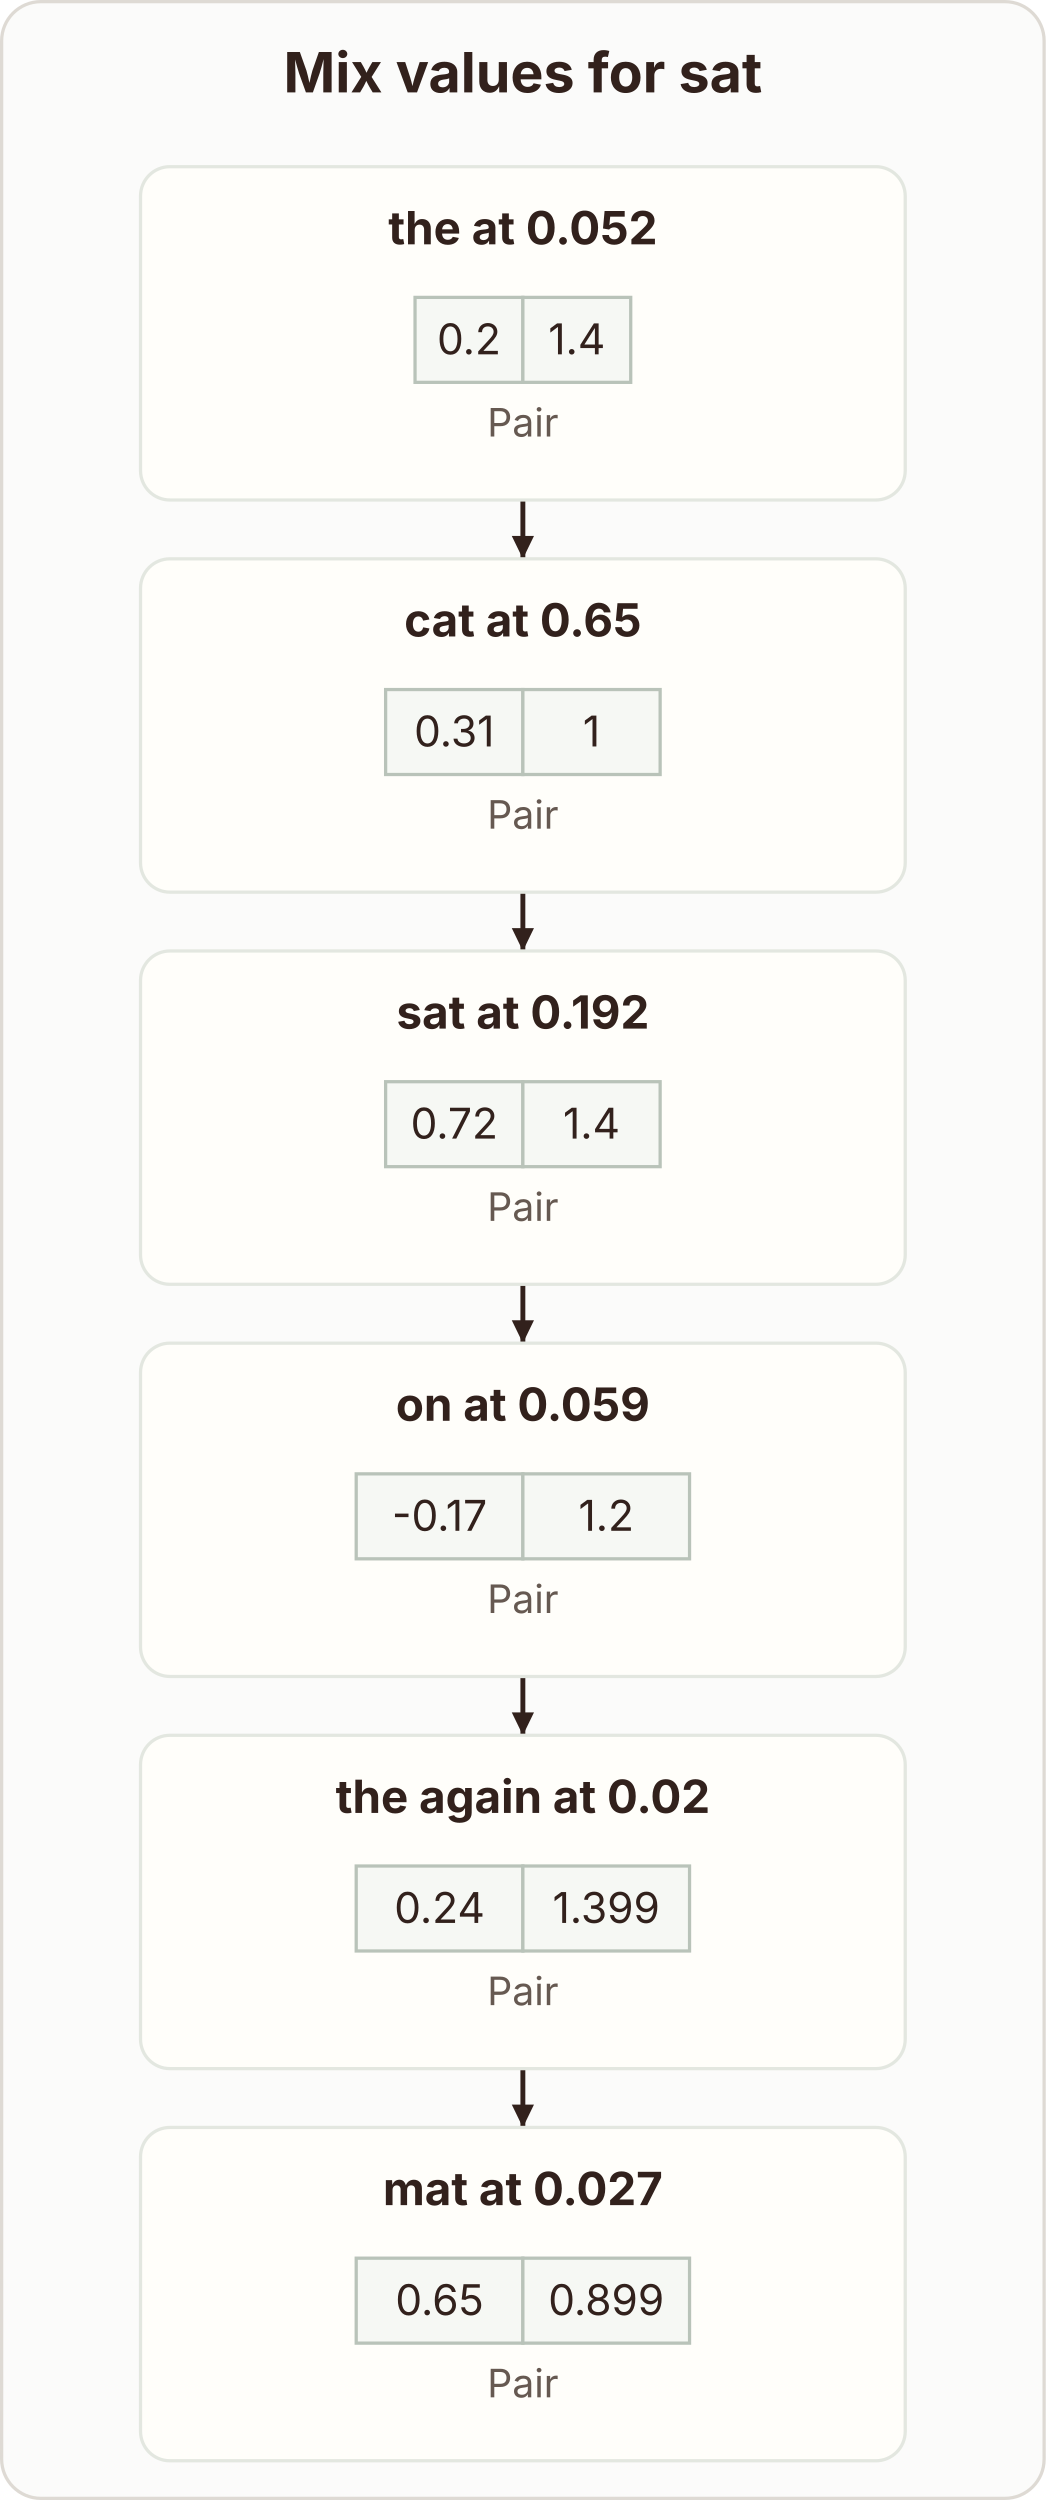
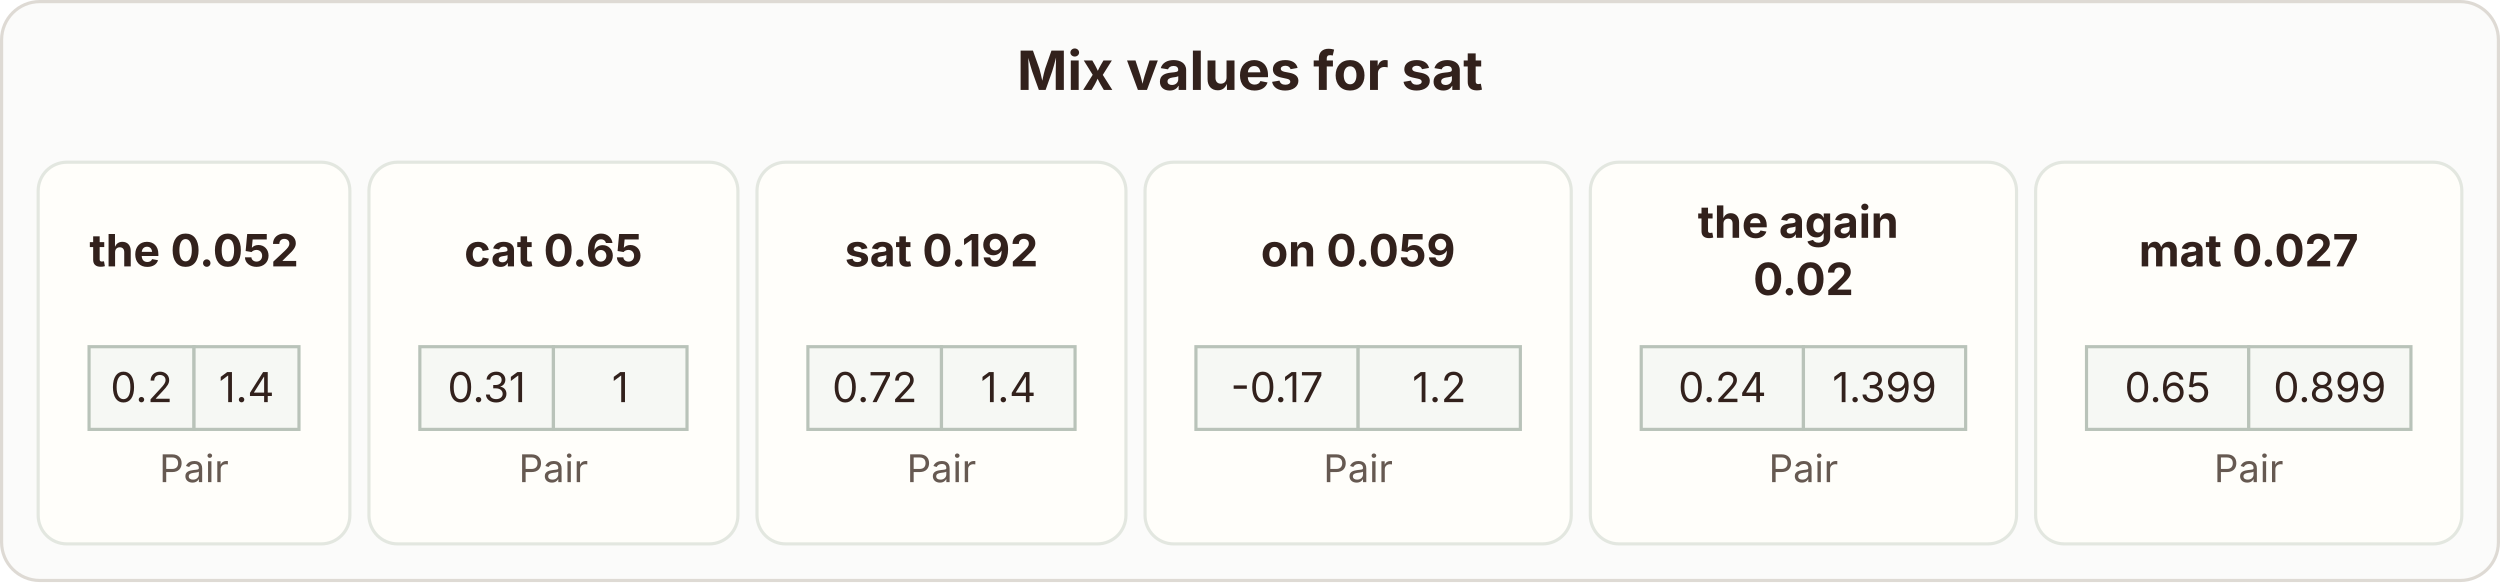
- <svg xmlns="http://www.w3.org/2000/svg" width="320" height="765" viewBox="0 0 320 765" role="img" aria-label="Mix values for sat the at 0.052 → cat at 0.65 → sat at 0.192 → on at 0.059 → the again at 0.02 → mat at 0.027 the at 0.052 Pair 0.2 1.4 cat at 0.65 Pair 0.31 1 sat at 0.192 Pair 0.72 1.4 on at 0.059 Pair -0.17 1.2 the again at 0.02 Pair 0.24 1.399 mat at 0.027 Pair 0.65 0.899" font-family="Inter, Liberation Sans, Arial, sans-serif" style="display:block;max-width:none;margin-inline:auto;--color-ink:#202723;--color-ink-2:#5d675f;--color-line:#e3e7e0;--viz-surface:#fffefa" data-tutor-diagram="block-stack">
-   <rect x="0.5" y="0.5" width="319" height="764" rx="12" fill="var(--viz-surface, #fbfbfa)" stroke="var(--color-line, #dedad4)" />
-   <text x="160" y="22.5" fill="var(--color-ink, #32211c)" font-size="17" font-weight="700" text-anchor="middle">
-     <tspan x="160" y="28.28">Mix values for sat</tspan>
+ <svg xmlns="http://www.w3.org/2000/svg" width="786" height="183" viewBox="0 0 786 183" role="img" aria-label="Mix values for sat the 0.052 · cat 0.65 · sat 0.192 · on 0.059 · the again 0.02 · mat 0.027 the 0.052 Pair 0.2 1.4 cat 0.65 Pair 0.31 1 sat 0.192 Pair 0.72 1.4 on 0.059 Pair -0.17 1.2 the again 0.02 Pair 0.24 1.399 mat 0.027 Pair 0.65 0.899" font-family="Inter, Liberation Sans, Arial, sans-serif" style="display:block;max-width:none;margin-inline:auto;--color-ink:#202723;--color-ink-2:#5d675f;--color-line:#e3e7e0;--viz-surface:#fffefa" data-tutor-diagram="block-stack">
+   <rect x="0.5" y="0.5" width="785" height="182" rx="12" fill="var(--viz-surface, #fbfbfa)" stroke="var(--color-line, #dedad4)" />
+   <text x="393" y="22.5" fill="var(--color-ink, #32211c)" font-size="17" font-weight="700" text-anchor="middle">
+     <tspan x="393" y="28.28">Mix values for sat</tspan>
  </text>
  <g transform="translate(0 39)">
-     <g>
-       <polyline points="160,114 160,132" fill="none" stroke="var(--color-ink, #32211c)" stroke-width="1.5" stroke-linecap="round" stroke-linejoin="round" />
-       <polygon points="160,132 156.6,125 163.4,125" fill="var(--color-ink, #32211c)" data-tutor-arrowhead="" />
-     </g>
-     <g>
-       <polyline points="160,234 160,252" fill="none" stroke="var(--color-ink, #32211c)" stroke-width="1.5" stroke-linecap="round" stroke-linejoin="round" />
-       <polygon points="160,252 156.6,245 163.4,245" fill="var(--color-ink, #32211c)" data-tutor-arrowhead="" />
-     </g>
-     <g>
-       <polyline points="160,354 160,372" fill="none" stroke="var(--color-ink, #32211c)" stroke-width="1.5" stroke-linecap="round" stroke-linejoin="round" />
-       <polygon points="160,372 156.6,365 163.4,365" fill="var(--color-ink, #32211c)" data-tutor-arrowhead="" />
-     </g>
-     <g>
-       <polyline points="160,474 160,492" fill="none" stroke="var(--color-ink, #32211c)" stroke-width="1.5" stroke-linecap="round" stroke-linejoin="round" />
-       <polygon points="160,492 156.6,485 163.4,485" fill="var(--color-ink, #32211c)" data-tutor-arrowhead="" />
-     </g>
-     <g>
-       <polyline points="160,594 160,612" fill="none" stroke="var(--color-ink, #32211c)" stroke-width="1.5" stroke-linecap="round" stroke-linejoin="round" />
-       <polygon points="160,612 156.6,605 163.4,605" fill="var(--color-ink, #32211c)" data-tutor-arrowhead="" />
-     </g>
    <g data-block-stack-node="a">
-       <rect x="43" y="12" width="234" height="102" rx="9" fill="#fffefa" stroke="#e3e7e0" stroke-width="1" />
-       <text x="160" y="31" fill="var(--color-ink, #32211c)" font-size="14" font-weight="700" text-anchor="middle">
-         <tspan x="160" y="35.76">the at 0.052</tspan>
+       <rect x="12" y="12" width="98" height="120" rx="9" fill="#fffefa" stroke="#e3e7e0" stroke-width="1" />
+       <text x="61" y="40" fill="var(--color-ink, #32211c)" font-size="14" font-weight="700" text-anchor="middle">
+         <tspan x="61" y="44.76">the 0.052</tspan>
      </text>
-       <g transform="translate(53 46)" data-block-stack-child="tensor">
-         <rect x="74" y="6" width="33" height="26" fill="#f6f8f4" stroke="#b9c3b9" stroke-width="1" data-tutor-tensor-cell="0" />
-         <text x="90.5" y="19" fill="var(--color-ink, #32211c)" font-size="13" font-weight="400" text-anchor="middle">
-           <tspan x="90.5" y="23.42">0.2</tspan>
+       <g transform="translate(22 64)" data-block-stack-child="tensor">
+         <rect x="6" y="6" width="33" height="26" fill="#f6f8f4" stroke="#b9c3b9" stroke-width="1" data-tutor-tensor-cell="0" />
+         <text x="22.5" y="19" fill="var(--color-ink, #32211c)" font-size="13" font-weight="400" text-anchor="middle">
+           <tspan x="22.5" y="23.42">0.2</tspan>
        </text>
-         <rect x="107" y="6" width="33" height="26" fill="#f6f8f4" stroke="#b9c3b9" stroke-width="1" data-tutor-tensor-cell="1" />
-         <text x="123.5" y="19" fill="var(--color-ink, #32211c)" font-size="13" font-weight="400" text-anchor="middle">
-           <tspan x="123.5" y="23.42">1.4</tspan>
+         <rect x="39" y="6" width="33" height="26" fill="#f6f8f4" stroke="#b9c3b9" stroke-width="1" data-tutor-tensor-cell="1" />
+         <text x="55.5" y="19" fill="var(--color-ink, #32211c)" font-size="13" font-weight="400" text-anchor="middle">
+           <tspan x="55.5" y="23.42">1.4</tspan>
        </text>
-         <text x="107" y="44.5" fill="var(--color-ink-2, #665951)" font-size="12" font-weight="400" text-anchor="middle">
-           <tspan x="107" y="48.58">Pair</tspan>
+         <text x="39" y="44.5" fill="var(--color-ink-2, #665951)" font-size="12" font-weight="400" text-anchor="middle">
+           <tspan x="39" y="48.58">Pair</tspan>
        </text>
      </g>
    </g>
    <g data-block-stack-node="b">
-       <rect x="43" y="132" width="234" height="102" rx="9" fill="#fffefa" stroke="#e3e7e0" stroke-width="1" />
-       <text x="160" y="151" fill="var(--color-ink, #32211c)" font-size="14" font-weight="700" text-anchor="middle">
-         <tspan x="160" y="155.76">cat at 0.65</tspan>
+       <rect x="116" y="12" width="116" height="120" rx="9" fill="#fffefa" stroke="#e3e7e0" stroke-width="1" />
+       <text x="174" y="40" fill="var(--color-ink, #32211c)" font-size="14" font-weight="700" text-anchor="middle">
+         <tspan x="174" y="44.76">cat 0.65</tspan>
      </text>
-       <g transform="translate(53 166)" data-block-stack-child="tensor">
-         <rect x="65" y="6" width="42" height="26" fill="#f6f8f4" stroke="#b9c3b9" stroke-width="1" data-tutor-tensor-cell="0" />
-         <text x="86" y="19" fill="var(--color-ink, #32211c)" font-size="13" font-weight="400" text-anchor="middle">
-           <tspan x="86" y="23.42">0.31</tspan>
+       <g transform="translate(126 64)" data-block-stack-child="tensor">
+         <rect x="6" y="6" width="42" height="26" fill="#f6f8f4" stroke="#b9c3b9" stroke-width="1" data-tutor-tensor-cell="0" />
+         <text x="27" y="19" fill="var(--color-ink, #32211c)" font-size="13" font-weight="400" text-anchor="middle">
+           <tspan x="27" y="23.42">0.31</tspan>
        </text>
-         <rect x="107" y="6" width="42" height="26" fill="#f6f8f4" stroke="#b9c3b9" stroke-width="1" data-tutor-tensor-cell="1" />
-         <text x="128" y="19" fill="var(--color-ink, #32211c)" font-size="13" font-weight="400" text-anchor="middle">
-           <tspan x="128" y="23.42">1</tspan>
+         <rect x="48" y="6" width="42" height="26" fill="#f6f8f4" stroke="#b9c3b9" stroke-width="1" data-tutor-tensor-cell="1" />
+         <text x="69" y="19" fill="var(--color-ink, #32211c)" font-size="13" font-weight="400" text-anchor="middle">
+           <tspan x="69" y="23.42">1</tspan>
        </text>
-         <text x="107" y="44.5" fill="var(--color-ink-2, #665951)" font-size="12" font-weight="400" text-anchor="middle">
-           <tspan x="107" y="48.58">Pair</tspan>
+         <text x="48" y="44.5" fill="var(--color-ink-2, #665951)" font-size="12" font-weight="400" text-anchor="middle">
+           <tspan x="48" y="48.58">Pair</tspan>
        </text>
      </g>
    </g>
    <g data-block-stack-node="c">
-       <rect x="43" y="252" width="234" height="102" rx="9" fill="#fffefa" stroke="#e3e7e0" stroke-width="1" />
-       <text x="160" y="271" fill="var(--color-ink, #32211c)" font-size="14" font-weight="700" text-anchor="middle">
-         <tspan x="160" y="275.76">sat at 0.192</tspan>
+       <rect x="238" y="12" width="116" height="120" rx="9" fill="#fffefa" stroke="#e3e7e0" stroke-width="1" />
+       <text x="296" y="40" fill="var(--color-ink, #32211c)" font-size="14" font-weight="700" text-anchor="middle">
+         <tspan x="296" y="44.76">sat 0.192</tspan>
      </text>
-       <g transform="translate(53 286)" data-block-stack-child="tensor">
-         <rect x="65" y="6" width="42" height="26" fill="#f6f8f4" stroke="#b9c3b9" stroke-width="1" data-tutor-tensor-cell="0" />
-         <text x="86" y="19" fill="var(--color-ink, #32211c)" font-size="13" font-weight="400" text-anchor="middle">
-           <tspan x="86" y="23.42">0.72</tspan>
+       <g transform="translate(248 64)" data-block-stack-child="tensor">
+         <rect x="6" y="6" width="42" height="26" fill="#f6f8f4" stroke="#b9c3b9" stroke-width="1" data-tutor-tensor-cell="0" />
+         <text x="27" y="19" fill="var(--color-ink, #32211c)" font-size="13" font-weight="400" text-anchor="middle">
+           <tspan x="27" y="23.42">0.72</tspan>
        </text>
-         <rect x="107" y="6" width="42" height="26" fill="#f6f8f4" stroke="#b9c3b9" stroke-width="1" data-tutor-tensor-cell="1" />
-         <text x="128" y="19" fill="var(--color-ink, #32211c)" font-size="13" font-weight="400" text-anchor="middle">
-           <tspan x="128" y="23.42">1.4</tspan>
+         <rect x="48" y="6" width="42" height="26" fill="#f6f8f4" stroke="#b9c3b9" stroke-width="1" data-tutor-tensor-cell="1" />
+         <text x="69" y="19" fill="var(--color-ink, #32211c)" font-size="13" font-weight="400" text-anchor="middle">
+           <tspan x="69" y="23.42">1.4</tspan>
        </text>
-         <text x="107" y="44.5" fill="var(--color-ink-2, #665951)" font-size="12" font-weight="400" text-anchor="middle">
-           <tspan x="107" y="48.58">Pair</tspan>
+         <text x="48" y="44.5" fill="var(--color-ink-2, #665951)" font-size="12" font-weight="400" text-anchor="middle">
+           <tspan x="48" y="48.58">Pair</tspan>
        </text>
      </g>
    </g>
    <g data-block-stack-node="d">
-       <rect x="43" y="372" width="234" height="102" rx="9" fill="#fffefa" stroke="#e3e7e0" stroke-width="1" />
-       <text x="160" y="391" fill="var(--color-ink, #32211c)" font-size="14" font-weight="700" text-anchor="middle">
-         <tspan x="160" y="395.76">on at 0.059</tspan>
+       <rect x="360" y="12" width="134" height="120" rx="9" fill="#fffefa" stroke="#e3e7e0" stroke-width="1" />
+       <text x="427" y="40" fill="var(--color-ink, #32211c)" font-size="14" font-weight="700" text-anchor="middle">
+         <tspan x="427" y="44.76">on 0.059</tspan>
      </text>
-       <g transform="translate(53 406)" data-block-stack-child="tensor">
-         <rect x="56" y="6" width="51" height="26" fill="#f6f8f4" stroke="#b9c3b9" stroke-width="1" data-tutor-tensor-cell="0" />
-         <text x="81.5" y="19" fill="var(--color-ink, #32211c)" font-size="13" font-weight="400" text-anchor="middle">
-           <tspan x="81.5" y="23.42">-0.17</tspan>
+       <g transform="translate(370 64)" data-block-stack-child="tensor">
+         <rect x="6" y="6" width="51" height="26" fill="#f6f8f4" stroke="#b9c3b9" stroke-width="1" data-tutor-tensor-cell="0" />
+         <text x="31.5" y="19" fill="var(--color-ink, #32211c)" font-size="13" font-weight="400" text-anchor="middle">
+           <tspan x="31.5" y="23.42">-0.17</tspan>
        </text>
-         <rect x="107" y="6" width="51" height="26" fill="#f6f8f4" stroke="#b9c3b9" stroke-width="1" data-tutor-tensor-cell="1" />
-         <text x="132.5" y="19" fill="var(--color-ink, #32211c)" font-size="13" font-weight="400" text-anchor="middle">
-           <tspan x="132.5" y="23.42">1.2</tspan>
+         <rect x="57" y="6" width="51" height="26" fill="#f6f8f4" stroke="#b9c3b9" stroke-width="1" data-tutor-tensor-cell="1" />
+         <text x="82.5" y="19" fill="var(--color-ink, #32211c)" font-size="13" font-weight="400" text-anchor="middle">
+           <tspan x="82.5" y="23.42">1.2</tspan>
        </text>
-         <text x="107" y="44.5" fill="var(--color-ink-2, #665951)" font-size="12" font-weight="400" text-anchor="middle">
-           <tspan x="107" y="48.58">Pair</tspan>
+         <text x="57" y="44.5" fill="var(--color-ink-2, #665951)" font-size="12" font-weight="400" text-anchor="middle">
+           <tspan x="57" y="48.58">Pair</tspan>
        </text>
      </g>
    </g>
    <g data-block-stack-node="e">
-       <rect x="43" y="492" width="234" height="102" rx="9" fill="#fffefa" stroke="#e3e7e0" stroke-width="1" />
-       <text x="160" y="511" fill="var(--color-ink, #32211c)" font-size="14" font-weight="700" text-anchor="middle">
-         <tspan x="160" y="515.76">the again at 0.02</tspan>
+       <rect x="500" y="12" width="134" height="120" rx="9" fill="#fffefa" stroke="#e3e7e0" stroke-width="1" />
+       <text x="567" y="40" fill="var(--color-ink, #32211c)" font-size="14" font-weight="700" text-anchor="middle">
+         <tspan x="567" y="35.76">the again</tspan>
+         <tspan x="567" y="53.76">0.02</tspan>
      </text>
-       <g transform="translate(53 526)" data-block-stack-child="tensor">
-         <rect x="56" y="6" width="51" height="26" fill="#f6f8f4" stroke="#b9c3b9" stroke-width="1" data-tutor-tensor-cell="0" />
-         <text x="81.5" y="19" fill="var(--color-ink, #32211c)" font-size="13" font-weight="400" text-anchor="middle">
-           <tspan x="81.5" y="23.42">0.24</tspan>
+       <g transform="translate(510 64)" data-block-stack-child="tensor">
+         <rect x="6" y="6" width="51" height="26" fill="#f6f8f4" stroke="#b9c3b9" stroke-width="1" data-tutor-tensor-cell="0" />
+         <text x="31.5" y="19" fill="var(--color-ink, #32211c)" font-size="13" font-weight="400" text-anchor="middle">
+           <tspan x="31.5" y="23.42">0.24</tspan>
        </text>
-         <rect x="107" y="6" width="51" height="26" fill="#f6f8f4" stroke="#b9c3b9" stroke-width="1" data-tutor-tensor-cell="1" />
-         <text x="132.5" y="19" fill="var(--color-ink, #32211c)" font-size="13" font-weight="400" text-anchor="middle">
-           <tspan x="132.5" y="23.42">1.399</tspan>
+         <rect x="57" y="6" width="51" height="26" fill="#f6f8f4" stroke="#b9c3b9" stroke-width="1" data-tutor-tensor-cell="1" />
+         <text x="82.5" y="19" fill="var(--color-ink, #32211c)" font-size="13" font-weight="400" text-anchor="middle">
+           <tspan x="82.5" y="23.42">1.399</tspan>
        </text>
-         <text x="107" y="44.5" fill="var(--color-ink-2, #665951)" font-size="12" font-weight="400" text-anchor="middle">
-           <tspan x="107" y="48.58">Pair</tspan>
+         <text x="57" y="44.5" fill="var(--color-ink-2, #665951)" font-size="12" font-weight="400" text-anchor="middle">
+           <tspan x="57" y="48.58">Pair</tspan>
        </text>
      </g>
    </g>
    <g data-block-stack-node="f">
-       <rect x="43" y="612" width="234" height="102" rx="9" fill="#fffefa" stroke="#e3e7e0" stroke-width="1" />
-       <text x="160" y="631" fill="var(--color-ink, #32211c)" font-size="14" font-weight="700" text-anchor="middle">
-         <tspan x="160" y="635.76">mat at 0.027</tspan>
+       <rect x="640" y="12" width="134" height="120" rx="9" fill="#fffefa" stroke="#e3e7e0" stroke-width="1" />
+       <text x="707" y="40" fill="var(--color-ink, #32211c)" font-size="14" font-weight="700" text-anchor="middle">
+         <tspan x="707" y="44.76">mat 0.027</tspan>
      </text>
-       <g transform="translate(53 646)" data-block-stack-child="tensor">
-         <rect x="56" y="6" width="51" height="26" fill="#f6f8f4" stroke="#b9c3b9" stroke-width="1" data-tutor-tensor-cell="0" />
-         <text x="81.5" y="19" fill="var(--color-ink, #32211c)" font-size="13" font-weight="400" text-anchor="middle">
-           <tspan x="81.5" y="23.42">0.65</tspan>
+       <g transform="translate(650 64)" data-block-stack-child="tensor">
+         <rect x="6" y="6" width="51" height="26" fill="#f6f8f4" stroke="#b9c3b9" stroke-width="1" data-tutor-tensor-cell="0" />
+         <text x="31.5" y="19" fill="var(--color-ink, #32211c)" font-size="13" font-weight="400" text-anchor="middle">
+           <tspan x="31.5" y="23.42">0.65</tspan>
        </text>
-         <rect x="107" y="6" width="51" height="26" fill="#f6f8f4" stroke="#b9c3b9" stroke-width="1" data-tutor-tensor-cell="1" />
-         <text x="132.5" y="19" fill="var(--color-ink, #32211c)" font-size="13" font-weight="400" text-anchor="middle">
-           <tspan x="132.5" y="23.42">0.899</tspan>
+         <rect x="57" y="6" width="51" height="26" fill="#f6f8f4" stroke="#b9c3b9" stroke-width="1" data-tutor-tensor-cell="1" />
+         <text x="82.5" y="19" fill="var(--color-ink, #32211c)" font-size="13" font-weight="400" text-anchor="middle">
+           <tspan x="82.5" y="23.42">0.899</tspan>
        </text>
-         <text x="107" y="44.5" fill="var(--color-ink-2, #665951)" font-size="12" font-weight="400" text-anchor="middle">
-           <tspan x="107" y="48.58">Pair</tspan>
+         <text x="57" y="44.5" fill="var(--color-ink-2, #665951)" font-size="12" font-weight="400" text-anchor="middle">
+           <tspan x="57" y="48.58">Pair</tspan>
        </text>
      </g>
    </g>
  </g>
</svg>
